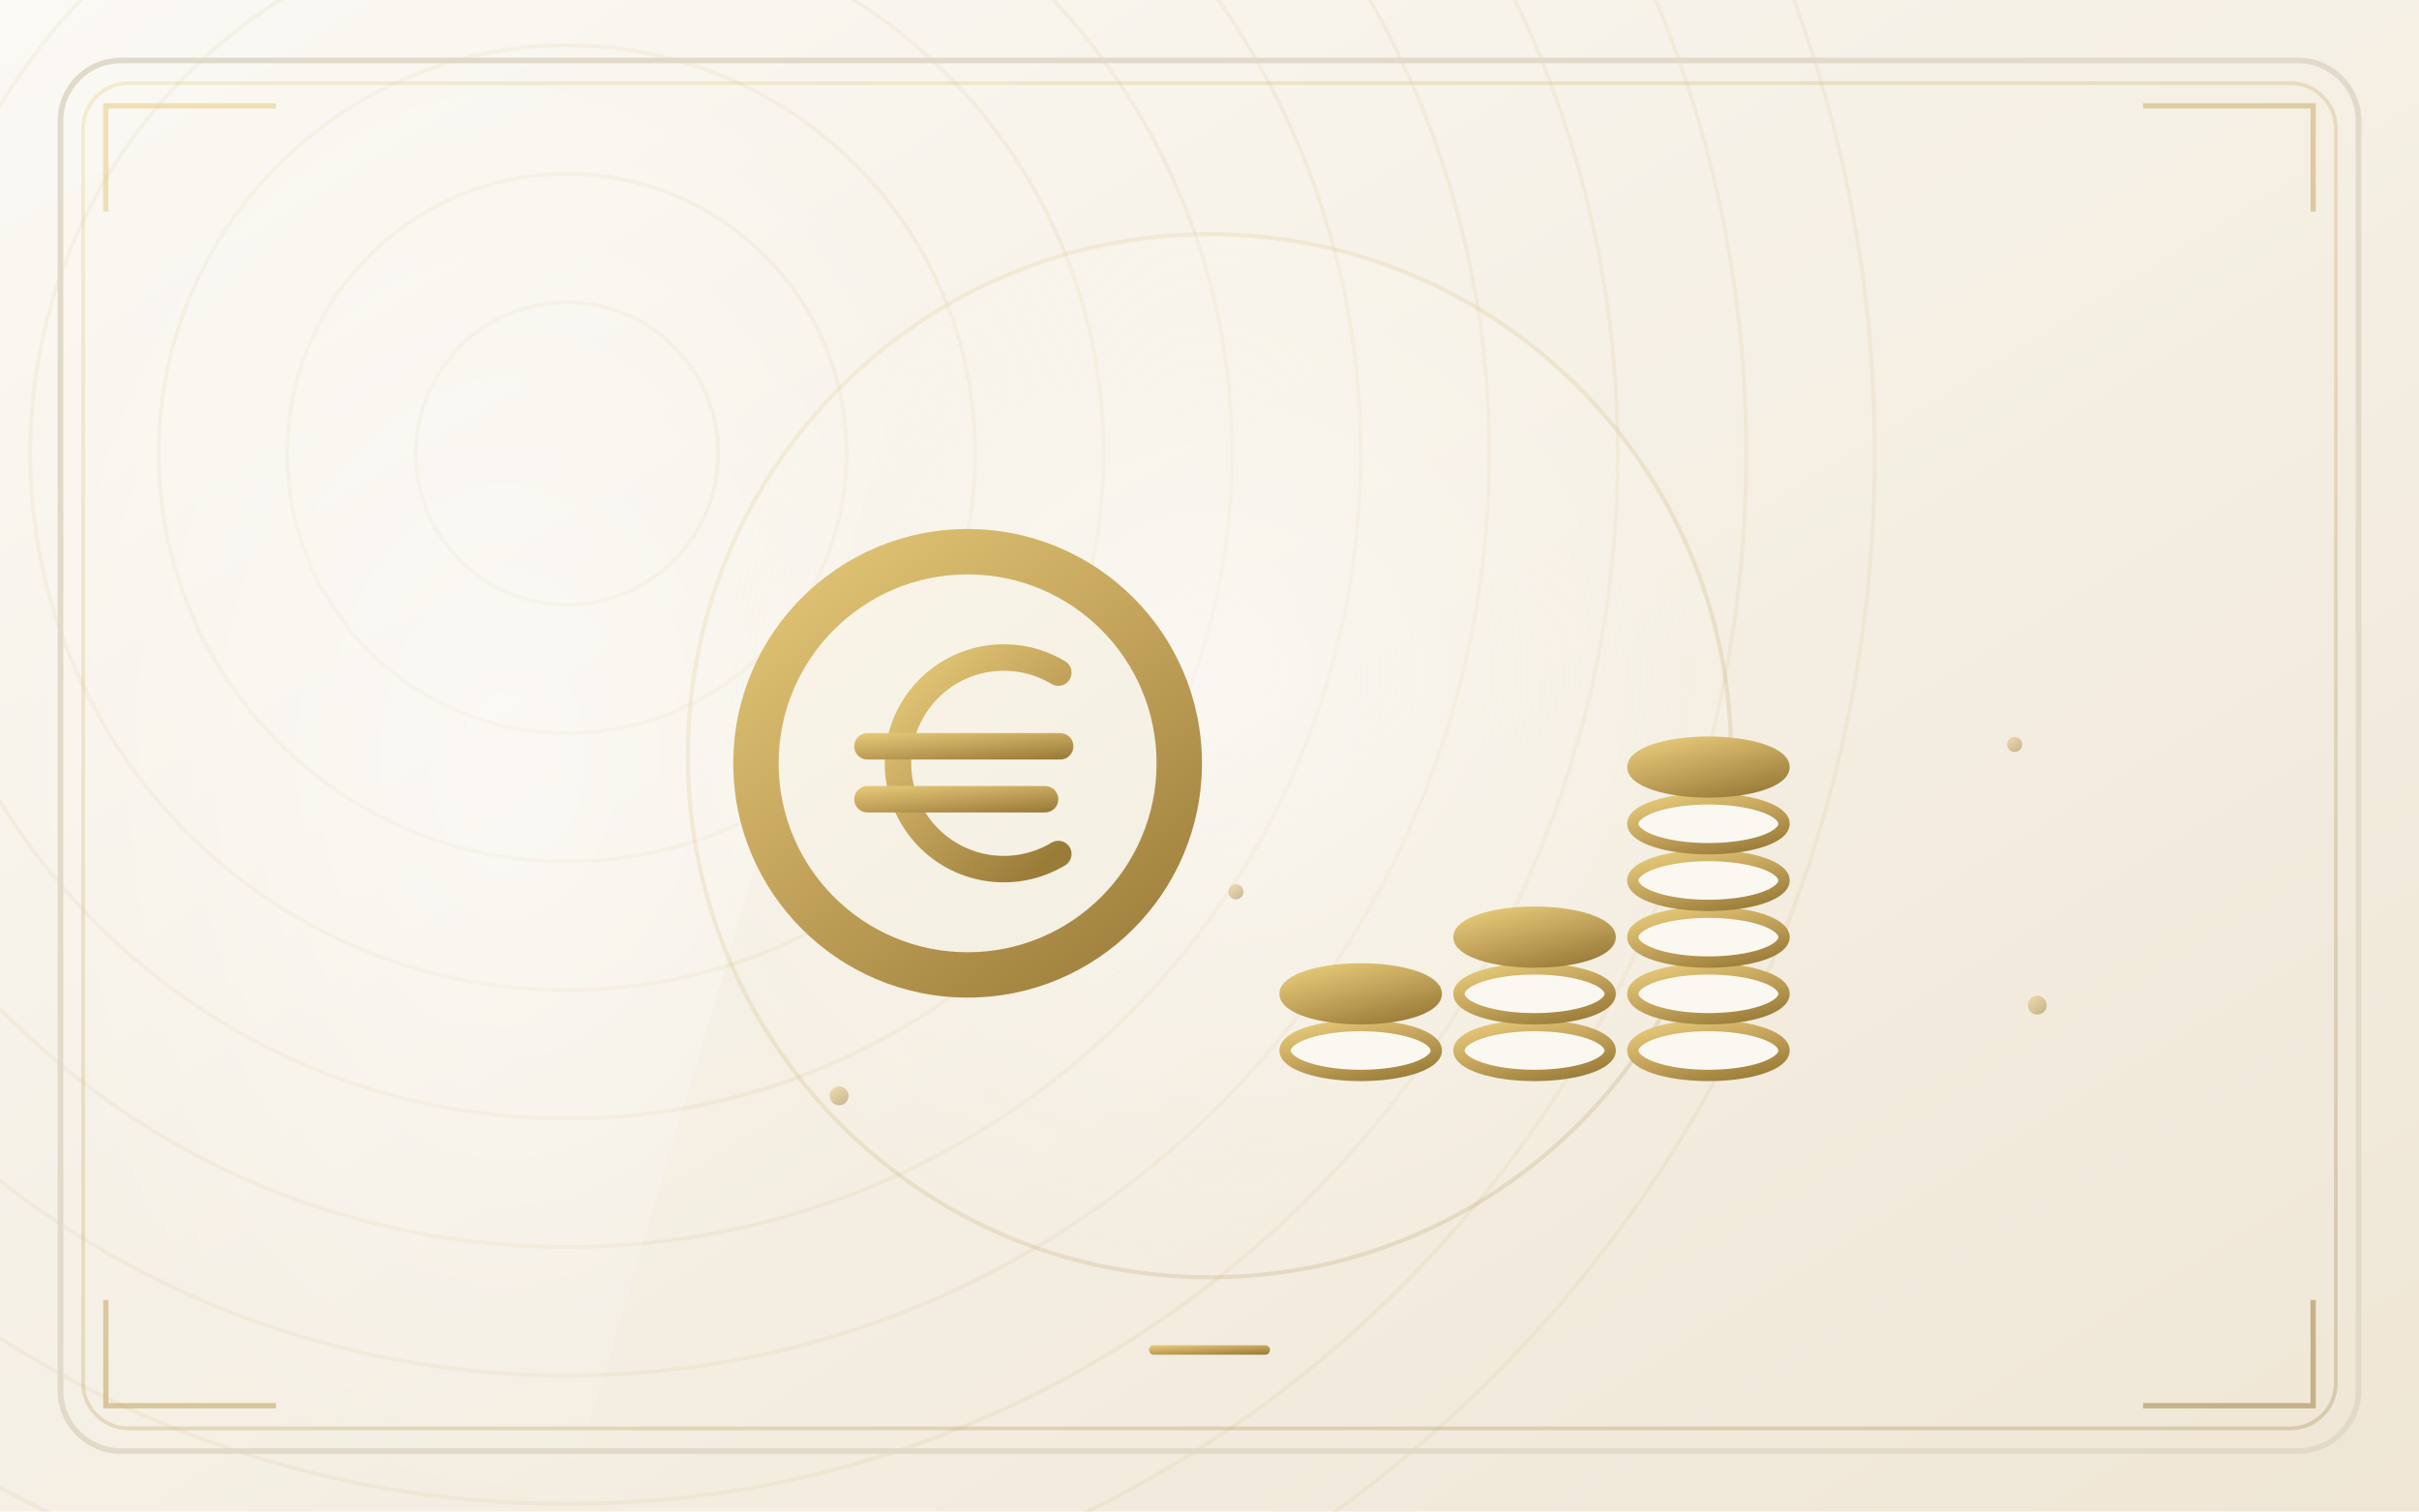
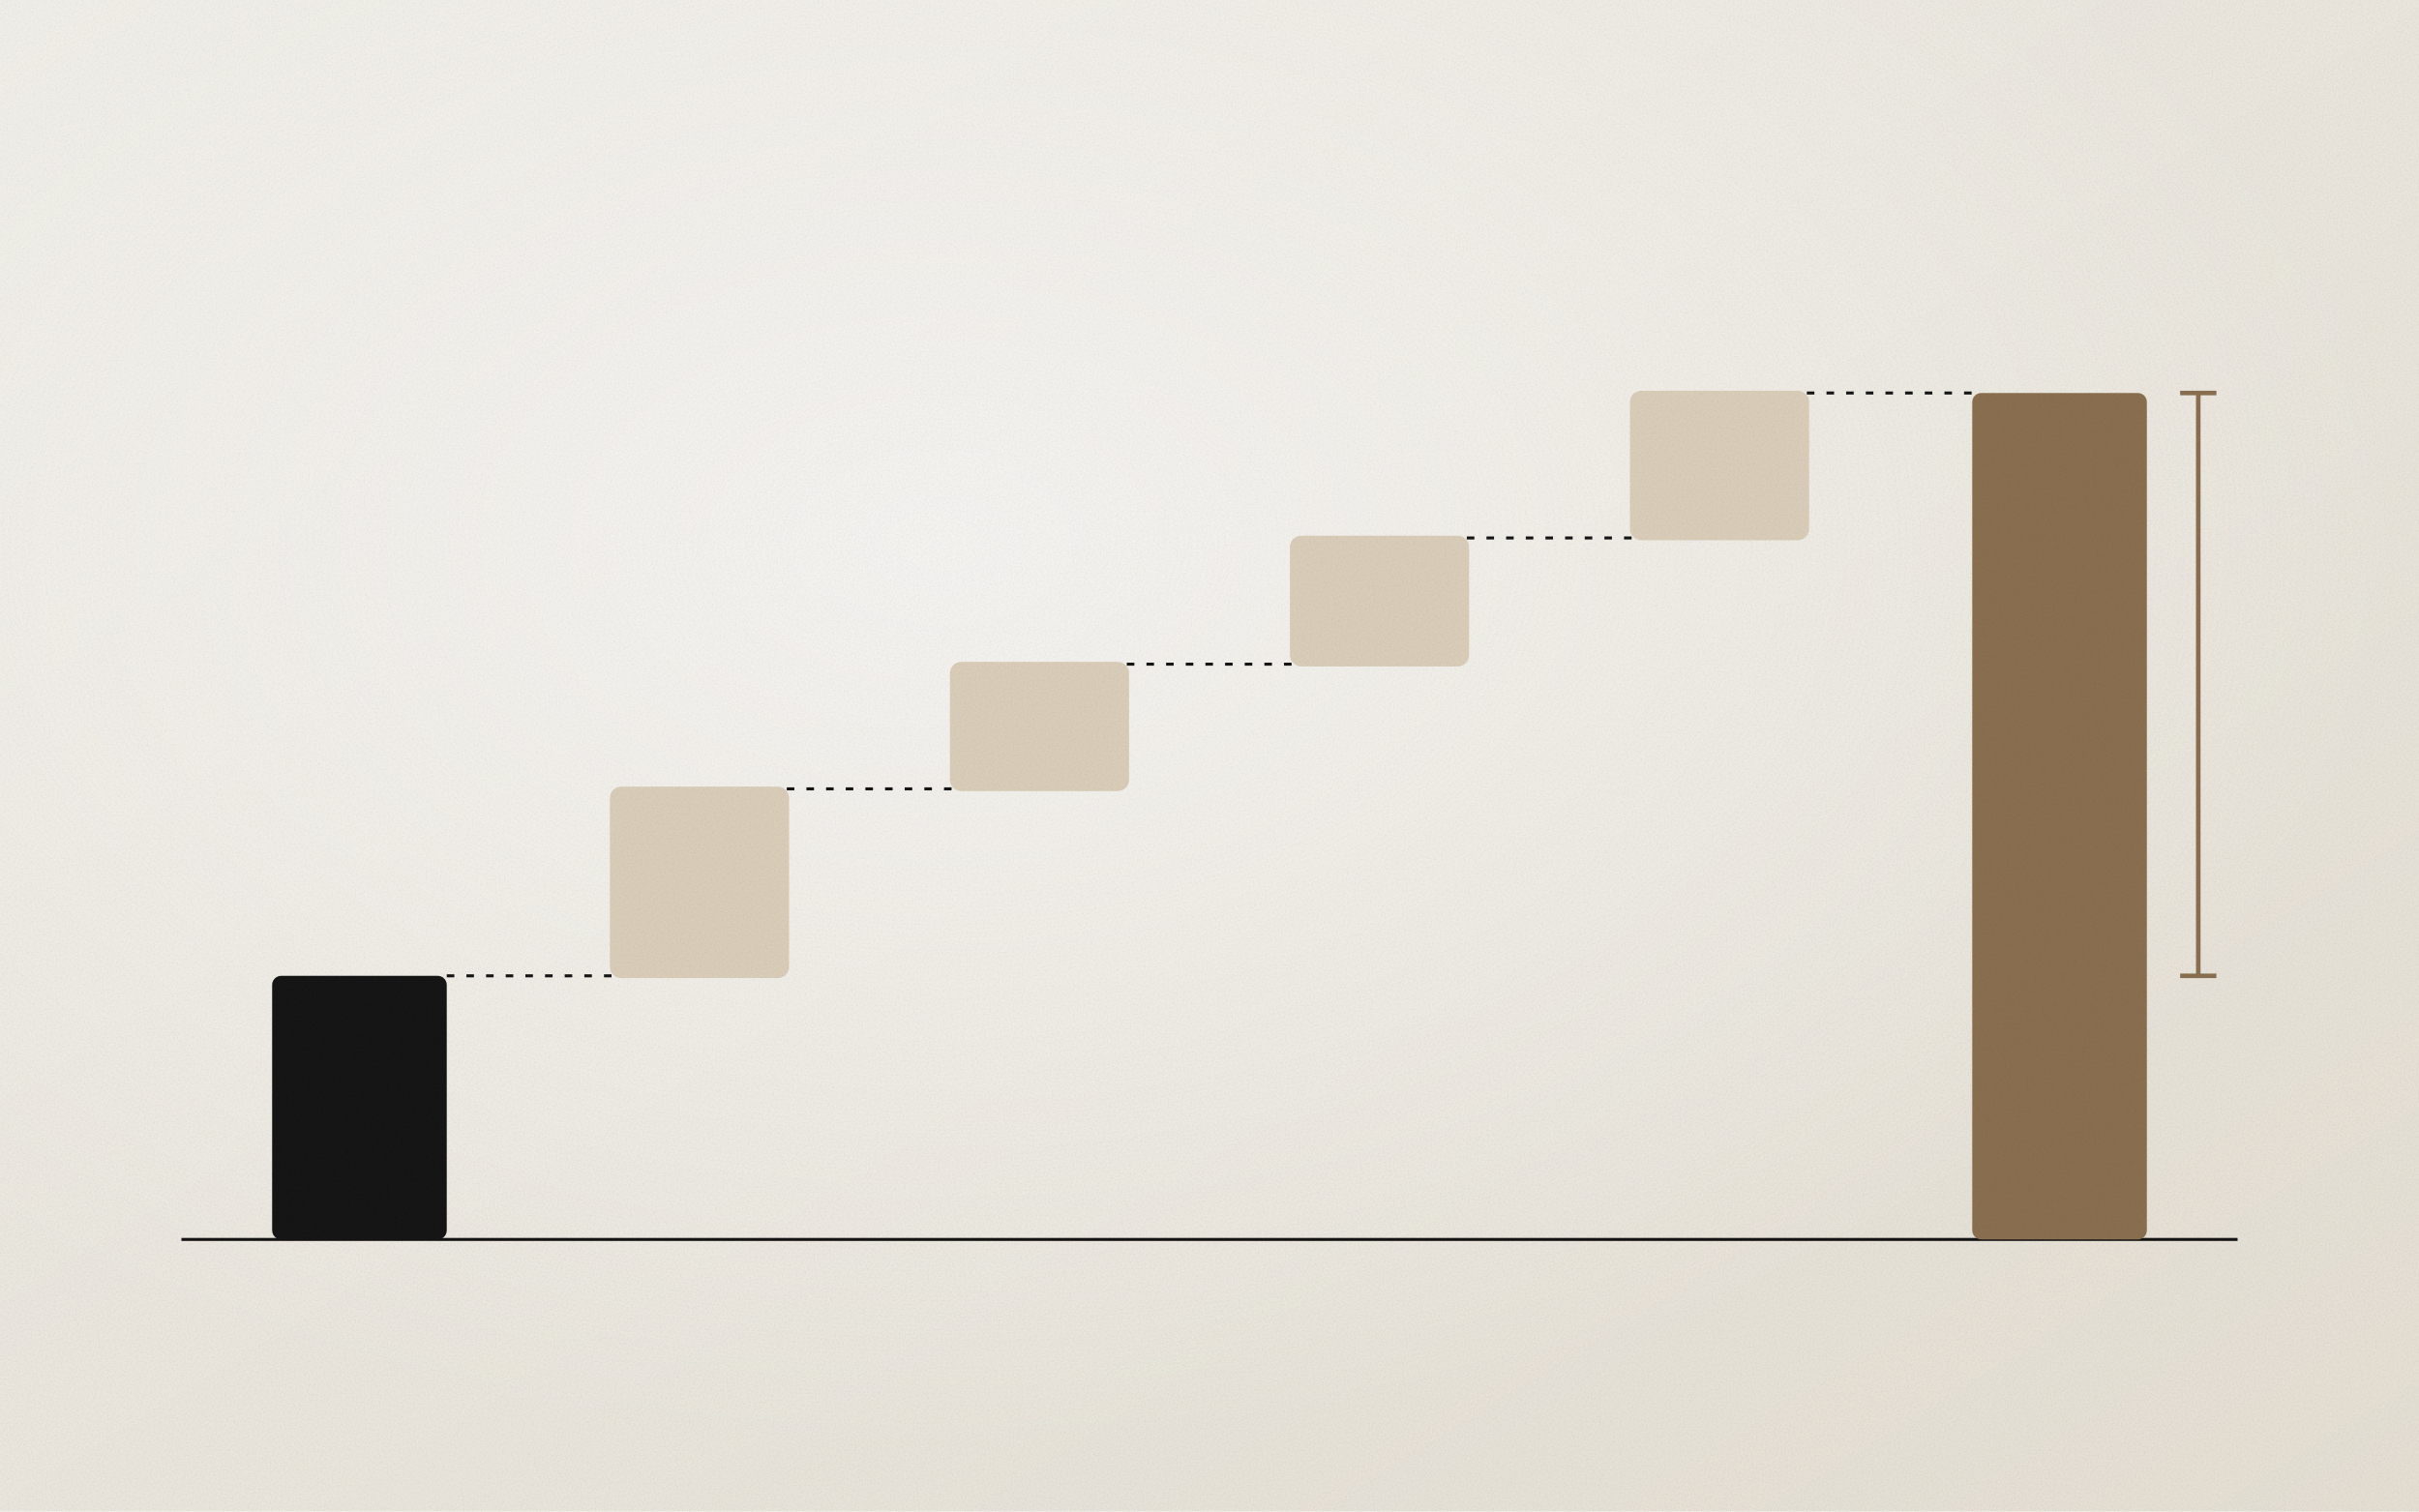
- <svg xmlns="http://www.w3.org/2000/svg" viewBox="0 0 640 400" width="640" height="400">
+ <svg xmlns="http://www.w3.org/2000/svg" viewBox="0 0 1600 1000" width="1600" height="1000">
  <defs>
-     <linearGradient id="bgg" x1="0" y1="0" x2="1" y2="1">
-       <stop offset="0" stop-color="#fbf9f4" />
-       <stop offset="1" stop-color="#efe6d5" />
+     <linearGradient id="bg" x1="0" y1="0" x2="1" y2="1">
+       <stop offset="0" stop-color="#F3F1EB" />
+       <stop offset="1" stop-color="#E8E2D6" />
    </linearGradient>
-     <linearGradient id="gg" x1="0.12" y1="0" x2="0.88" y2="1">
-       <stop offset="0" stop-color="#e3c777" />
-       <stop offset="0.5" stop-color="#c2a25a" />
-       <stop offset="1" stop-color="#9a7c39" />
+     <radialGradient id="glow" cx="0.39" cy="0.36" r="0.6">
+       <stop offset="0" stop-color="#FBFAF7" stop-opacity="0.85" />
+       <stop offset="1" stop-color="#FBFAF7" stop-opacity="0" />
+     </radialGradient>
+     <linearGradient id="fade" x1="0" y1="0" x2="0" y2="1">
+       <stop offset="0" stop-color="#8A6F4E" stop-opacity="0.28" />
+       <stop offset="1" stop-color="#8A6F4E" stop-opacity="0" />
    </linearGradient>
-     <linearGradient id="tg" x1="0" y1="0" x2="1" y2="1">
-       <stop offset="0" stop-color="#c9a45f" />
-       <stop offset="1" stop-color="#b9933f" />
-     </linearGradient>
-     <radialGradient id="duo" cx="0.5" cy="0.5" r="0.5">
-       <stop offset="0" stop-color="#ffffff" stop-opacity="0.5" />
-       <stop offset="1" stop-color="#ffffff" stop-opacity="0" />
-     </radialGradient>
-     <radialGradient id="med" cx="0.5" cy="0.42" r="0.62">
-       <stop offset="0" stop-color="#ffffff" stop-opacity="0.5" />
-       <stop offset="0.75" stop-color="#fbf7ee" stop-opacity="0.18" />
-       <stop offset="1" stop-color="#fbf7ee" stop-opacity="0" />
-     </radialGradient>
+     <filter id="grain" x="0" y="0" width="100%" height="100%">
+       <feTurbulence type="fractalNoise" baseFrequency="0.85" numOctaves="2" stitchTiles="stitch" />
+       <feColorMatrix values="0 0 0 0 0.07  0 0 0 0 0.07  0 0 0 0 0.07  0 0 0 0.09 0" />
+     </filter>
  </defs>
-   <rect width="640" height="400" fill="url(#bgg)" />
-   <circle cx="150" cy="120" r="40" fill="none" stroke="url(#tg)" stroke-width="1" opacity="0.09" />
-   <circle cx="150" cy="120" r="74" fill="none" stroke="url(#tg)" stroke-width="1" opacity="0.09" />
-   <circle cx="150" cy="120" r="108" fill="none" stroke="url(#tg)" stroke-width="1" opacity="0.09" />
-   <circle cx="150" cy="120" r="142" fill="none" stroke="url(#tg)" stroke-width="1" opacity="0.09" />
-   <circle cx="150" cy="120" r="176" fill="none" stroke="url(#tg)" stroke-width="1" opacity="0.09" />
-   <circle cx="150" cy="120" r="210" fill="none" stroke="url(#tg)" stroke-width="1" opacity="0.09" />
-   <circle cx="150" cy="120" r="244" fill="none" stroke="url(#tg)" stroke-width="1" opacity="0.09" />
-   <circle cx="150" cy="120" r="278" fill="none" stroke="url(#tg)" stroke-width="1" opacity="0.09" />
-   <circle cx="150" cy="120" r="312" fill="none" stroke="url(#tg)" stroke-width="1" opacity="0.09" />
-   <circle cx="150" cy="120" r="346" fill="none" stroke="url(#tg)" stroke-width="1" opacity="0.09" />
-   <path d="M0 0 H268 L149 400 H0 Z" fill="url(#duo)" />
-   <circle cx="320" cy="200" r="138" fill="url(#med)" />
-   <circle cx="320" cy="200" r="138" fill="none" stroke="url(#gg)" stroke-width="1.1" opacity="0.18" />
-   <g>
-     <circle cx="256" cy="202" r="62" fill="url(#gg)" />
-     <circle cx="256" cy="202" r="50" fill="#fbf8f1" opacity="0.92" />
-     <path d="M280 178 A28 28 0 1 0 280 226" stroke="url(#gg)" fill="none" stroke-width="7" stroke-linecap="round" />
-     <rect x="226" y="194" width="58" height="7" rx="3.5" fill="url(#gg)" />
-     <rect x="226" y="208" width="54" height="7" rx="3.5" fill="url(#gg)" />
-     <ellipse cx="360" cy="278" rx="20" ry="6.6" fill="#fbf8f1" />
-     <ellipse cx="360" cy="278" rx="20" ry="6.6" stroke="url(#gg)" fill="none" stroke-width="3" stroke-linecap="round" stroke-linejoin="round" />
-     <ellipse cx="360" cy="263" rx="20" ry="6.6" fill="url(#gg)" />
-     <ellipse cx="360" cy="263" rx="20" ry="6.6" stroke="url(#gg)" fill="none" stroke-width="3" stroke-linecap="round" stroke-linejoin="round" />
-     <ellipse cx="406" cy="278" rx="20" ry="6.6" fill="#fbf8f1" />
-     <ellipse cx="406" cy="278" rx="20" ry="6.6" stroke="url(#gg)" fill="none" stroke-width="3" stroke-linecap="round" stroke-linejoin="round" />
-     <ellipse cx="406" cy="263" rx="20" ry="6.6" fill="#fbf8f1" />
-     <ellipse cx="406" cy="263" rx="20" ry="6.6" stroke="url(#gg)" fill="none" stroke-width="3" stroke-linecap="round" stroke-linejoin="round" />
-     <ellipse cx="406" cy="248" rx="20" ry="6.6" fill="url(#gg)" />
-     <ellipse cx="406" cy="248" rx="20" ry="6.6" stroke="url(#gg)" fill="none" stroke-width="3" stroke-linecap="round" stroke-linejoin="round" />
-     <ellipse cx="452" cy="278" rx="20" ry="6.6" fill="#fbf8f1" />
-     <ellipse cx="452" cy="278" rx="20" ry="6.6" stroke="url(#gg)" fill="none" stroke-width="3" stroke-linecap="round" stroke-linejoin="round" />
-     <ellipse cx="452" cy="263" rx="20" ry="6.6" fill="#fbf8f1" />
-     <ellipse cx="452" cy="263" rx="20" ry="6.6" stroke="url(#gg)" fill="none" stroke-width="3" stroke-linecap="round" stroke-linejoin="round" />
-     <ellipse cx="452" cy="248" rx="20" ry="6.6" fill="#fbf8f1" />
-     <ellipse cx="452" cy="248" rx="20" ry="6.6" stroke="url(#gg)" fill="none" stroke-width="3" stroke-linecap="round" stroke-linejoin="round" />
-     <ellipse cx="452" cy="233" rx="20" ry="6.6" fill="#fbf8f1" />
-     <ellipse cx="452" cy="233" rx="20" ry="6.6" stroke="url(#gg)" fill="none" stroke-width="3" stroke-linecap="round" stroke-linejoin="round" />
-     <ellipse cx="452" cy="218" rx="20" ry="6.6" fill="#fbf8f1" />
-     <ellipse cx="452" cy="218" rx="20" ry="6.6" stroke="url(#gg)" fill="none" stroke-width="3" stroke-linecap="round" stroke-linejoin="round" />
-     <ellipse cx="452" cy="203" rx="20" ry="6.6" fill="url(#gg)" />
-     <ellipse cx="452" cy="203" rx="20" ry="6.6" stroke="url(#gg)" fill="none" stroke-width="3" stroke-linecap="round" stroke-linejoin="round" />
-   </g>
-   <circle cx="533" cy="197" r="2" fill="url(#gg)" opacity="0.5" />
-   <circle cx="222" cy="290" r="2.5" fill="url(#gg)" opacity="0.5" />
-   <circle cx="327" cy="236" r="2" fill="url(#gg)" opacity="0.5" />
-   <circle cx="539" cy="266" r="2.5" fill="url(#gg)" opacity="0.5" />
-   <rect x="16" y="16" width="608" height="368" fill="none" stroke="#e2dac9" stroke-width="1.5" rx="16" />
-   <rect x="22" y="22" width="596" height="356" fill="none" stroke="url(#gg)" stroke-width="1" rx="12" opacity="0.28" />
-   <path d="M28 56 V28 H73 M567 28 H612 V56 M612 344 V372 H567 M73 372 H28 V344" fill="none" stroke="url(#gg)" stroke-width="1.4" opacity="0.5" />
-   <rect x="304" y="356" width="32" height="2.5" rx="1.25" fill="url(#gg)" />
+   <rect width="1600" height="1000" fill="url(#bg)" />
+   <rect width="1600" height="1000" fill="url(#glow)" />
+   <line x1="120" y1="820" x2="1480" y2="820" stroke="#121212" stroke-width="2" />
+   <rect x="180" y="645.6" width="115.5" height="174.4" rx="6" fill="#121212" />
+   <line x1="295.5" y1="645.6" x2="404.9" y2="645.6" stroke="#121212" stroke-width="2" stroke-dasharray="5 8" />
+   <rect x="404.9" y="521.9" width="115.5" height="123.7" rx="6" fill="#DDD0BC" stroke="#DDD0BC" stroke-width="3" />
+   <line x1="520.4" y1="521.9" x2="629.8" y2="521.9" stroke="#121212" stroke-width="2" stroke-dasharray="5 8" />
+   <rect x="629.8" y="439.4" width="115.5" height="82.5" rx="6" fill="#DDD0BC" stroke="#DDD0BC" stroke-width="3" />
+   <line x1="745.3" y1="439.4" x2="854.7" y2="439.4" stroke="#121212" stroke-width="2" stroke-dasharray="5 8" />
+   <rect x="854.7" y="355.9" width="115.5" height="83.5" rx="6" fill="#DDD0BC" stroke="#DDD0BC" stroke-width="3" />
+   <line x1="970.2" y1="355.9" x2="1079.6" y2="355.9" stroke="#121212" stroke-width="2" stroke-dasharray="5 8" />
+   <rect x="1079.6" y="260" width="115.5" height="95.9" rx="6" fill="#DDD0BC" stroke="#DDD0BC" stroke-width="3" />
+   <line x1="1195.1" y1="260" x2="1304.5" y2="260" stroke="#121212" stroke-width="2" stroke-dasharray="5 8" />
+   <rect x="1304.5" y="260" width="115.5" height="560" rx="6" fill="#8A6F4E" />
+   <line x1="1454" y1="260" x2="1454" y2="645.6" stroke="#8A6F4E" stroke-width="3" />
+   <line x1="1442" y1="260" x2="1466" y2="260" stroke="#8A6F4E" stroke-width="3" />
+   <line x1="1442" y1="645.6" x2="1466" y2="645.6" stroke="#8A6F4E" stroke-width="3" />
+   <rect width="1600" height="1000" filter="url(#grain)" />
</svg>
